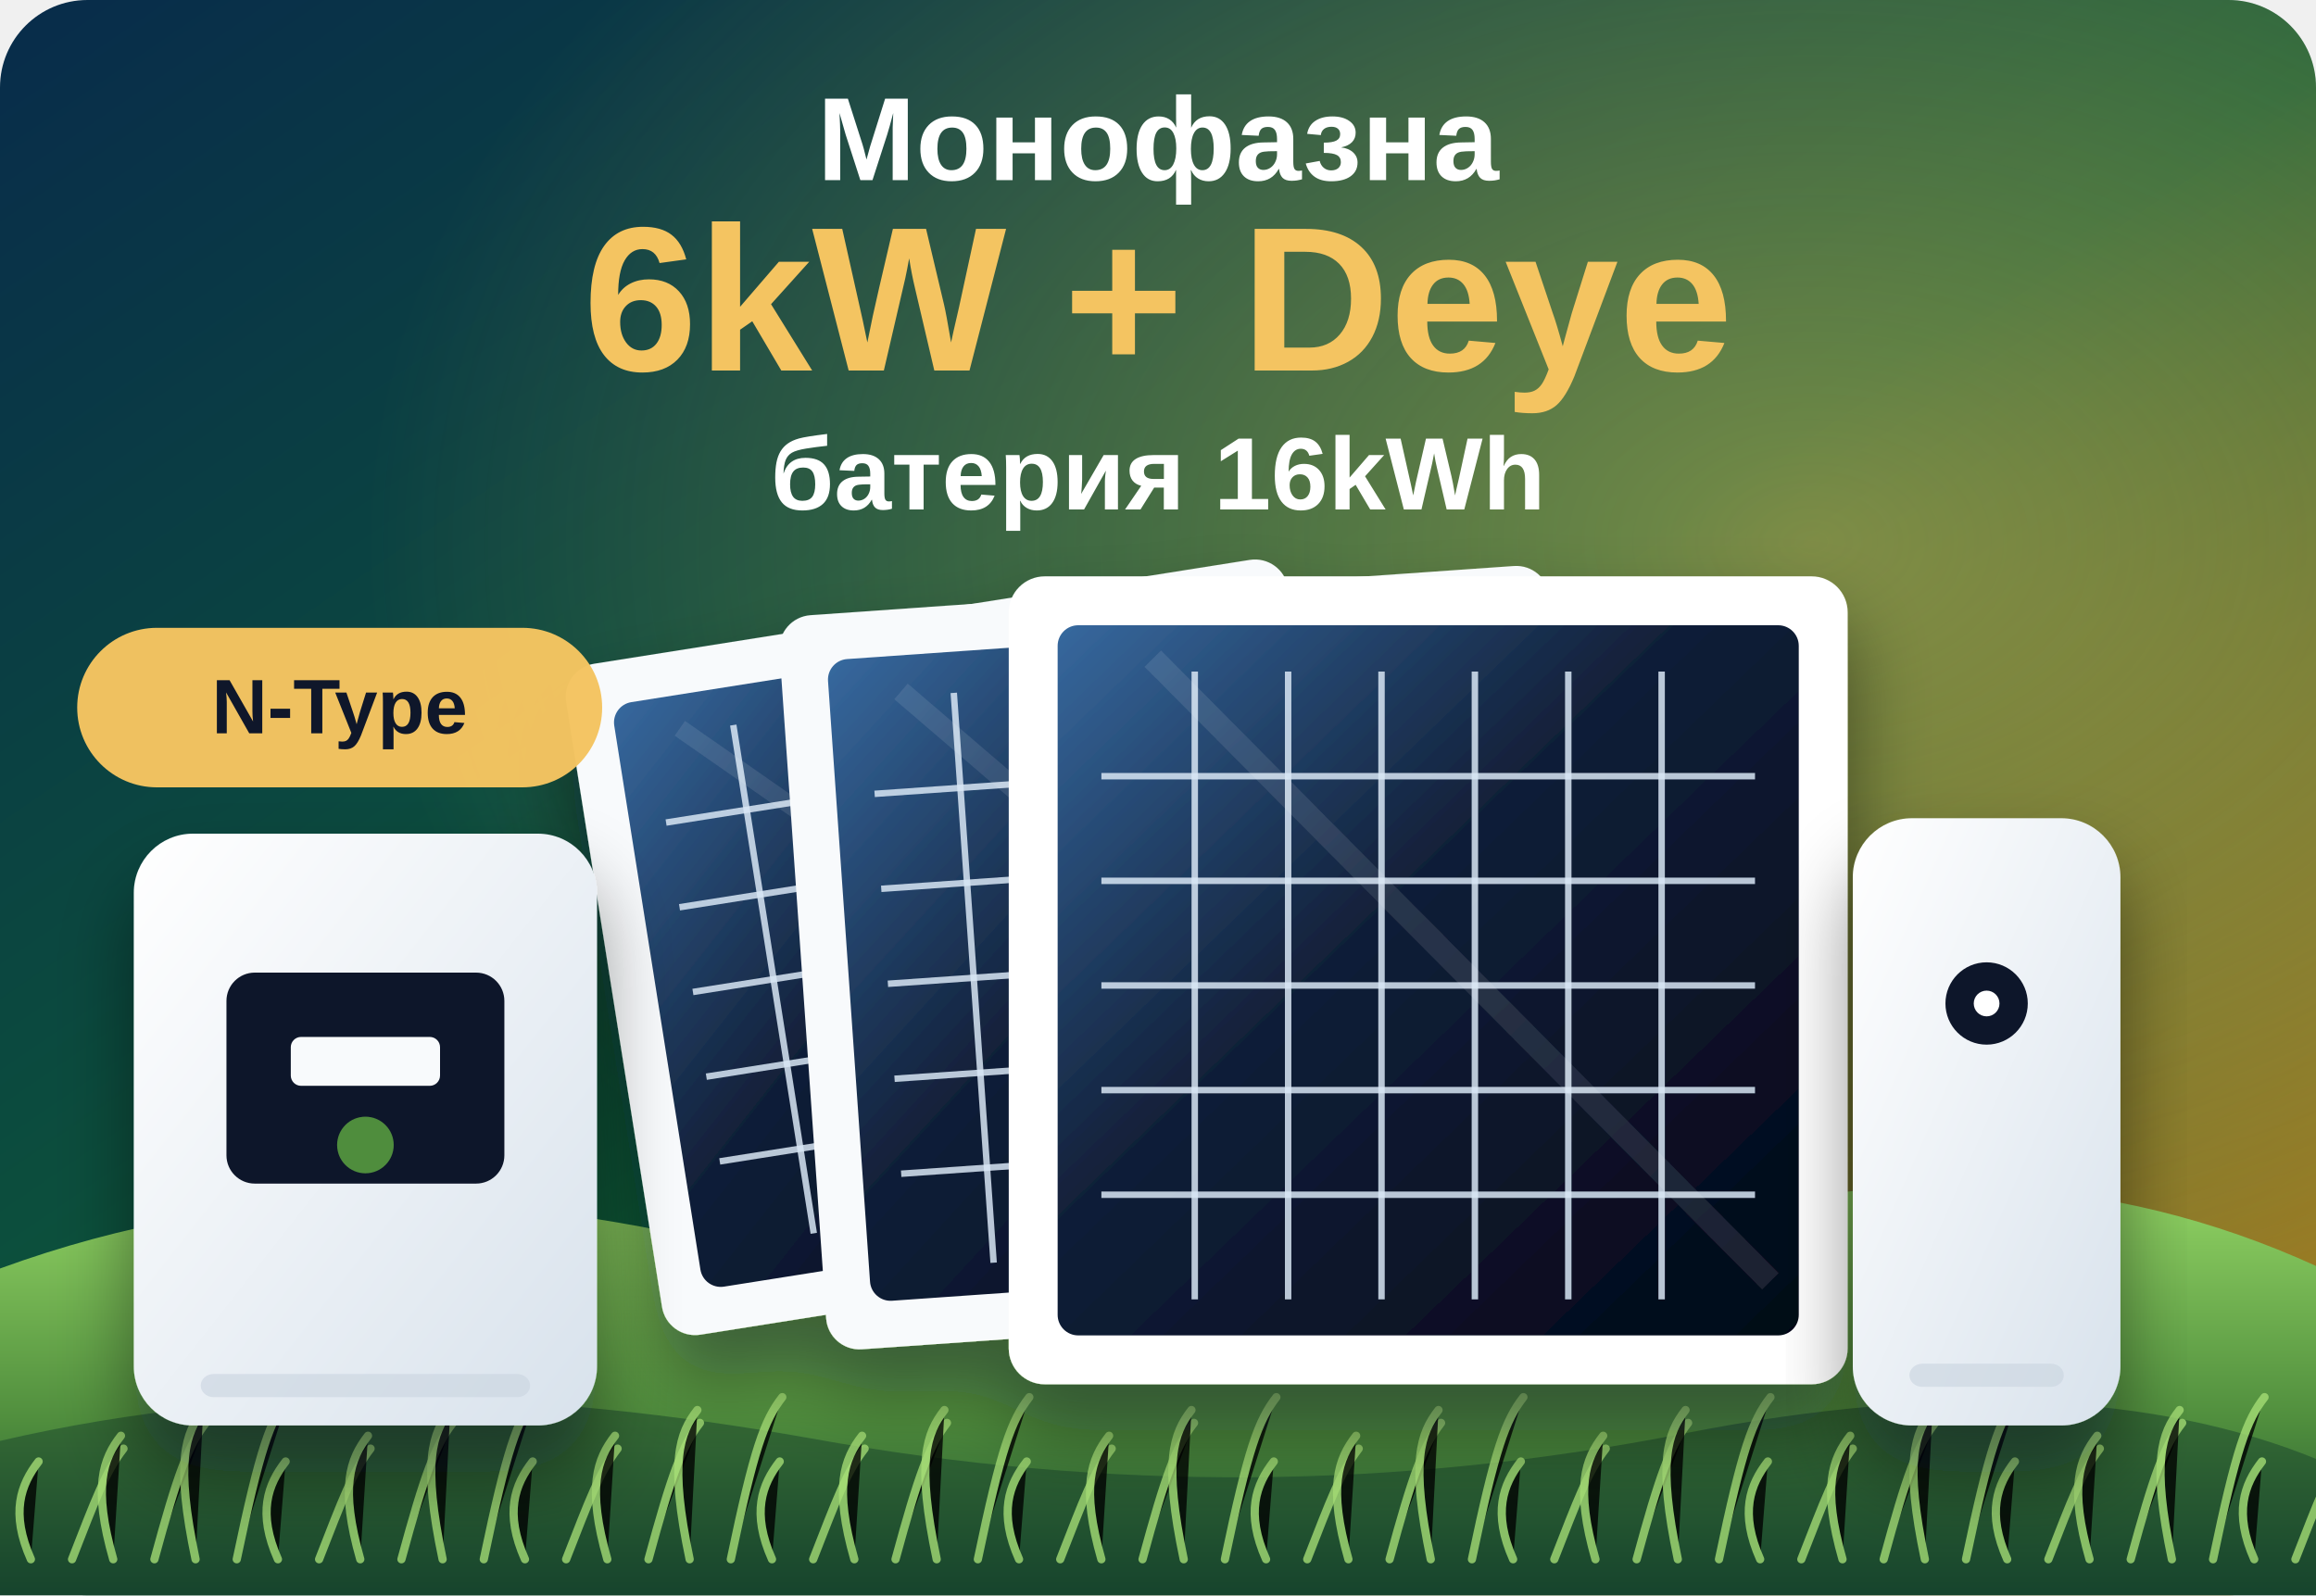
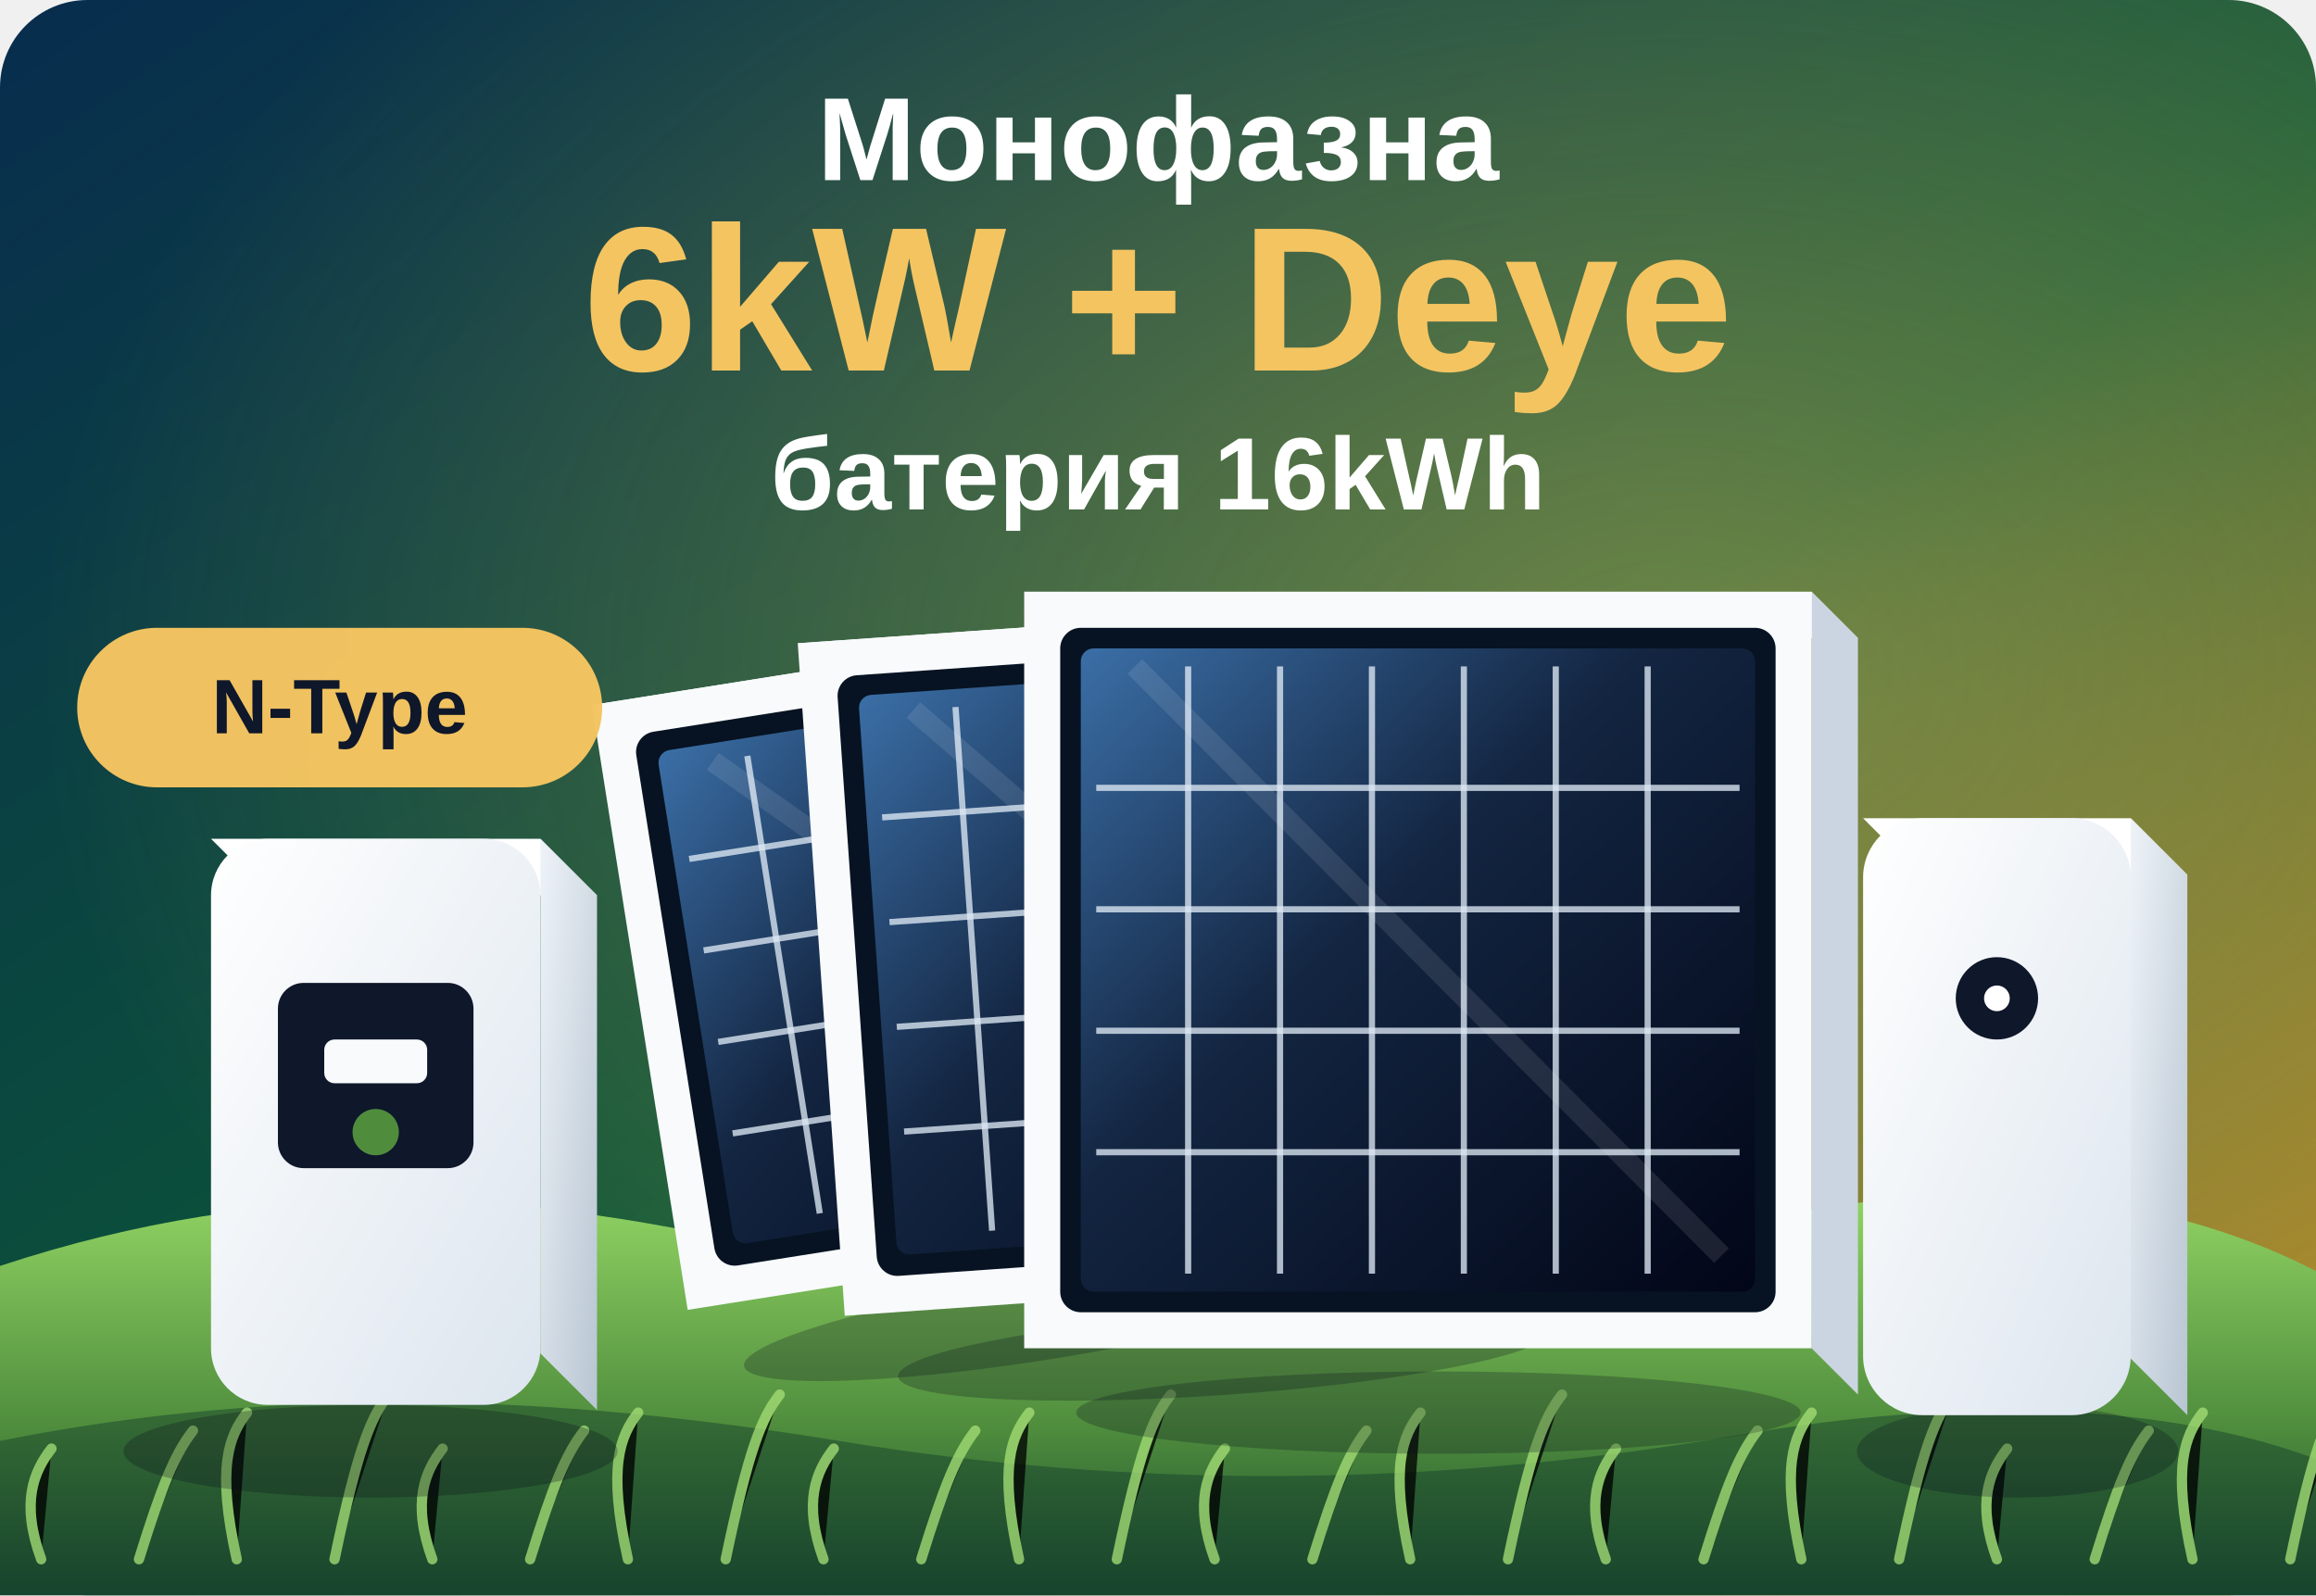
<svg xmlns="http://www.w3.org/2000/svg" width="900" height="620" viewBox="0 0 900 620" role="img" aria-label="Монофазна 6kW Deye 16kWh">
  <defs>
-     <linearGradient id="sky" x1="0" y1="0" x2="1" y2="1">
-       <stop offset="0" stop-color="#082B4B" />
-       <stop offset=".52" stop-color="#0D5A38" />
-       <stop offset="1" stop-color="#B47B18" />
+     <linearGradient id="bg" x1="0" y1="0" x2="1" y2="1">
+       <stop offset="0" stop-color="#082C4E" />
+       <stop offset=".55" stop-color="#0C5836" />
+       <stop offset="1" stop-color="#C38A22" />
    </linearGradient>
-     <radialGradient id="goldGlow" cx=".78" cy=".34" r=".62">
-       <stop offset="0" stop-color="#F7C75B" stop-opacity=".45" />
-       <stop offset="1" stop-color="#F7C75B" stop-opacity="0" />
+     <radialGradient id="warm" cx=".72" cy=".42" r=".7">
+       <stop offset="0" stop-color="#F5C45E" stop-opacity=".42" />
+       <stop offset="1" stop-color="#F5C45E" stop-opacity="0" />
    </radialGradient>
-     <linearGradient id="glass" x1="0" y1="0" x2="1" y2="1">
-       <stop offset="0" stop-color="#37699F" />
-       <stop offset=".42" stop-color="#111F38" />
+     <linearGradient id="panelGlass" x1="0" y1="0" x2="1" y2="1">
+       <stop offset="0" stop-color="#3B6FA7" />
+       <stop offset=".42" stop-color="#132541" />
      <stop offset="1" stop-color="#020617" />
    </linearGradient>
-     <linearGradient id="device" x1="0" y1="0" x2="1" y2="1">
+     <linearGradient id="deviceFront" x1="0" y1="0" x2="1" y2="1">
      <stop offset="0" stop-color="#FFFFFF" />
-       <stop offset="1" stop-color="#D8E2EC" />
+       <stop offset="1" stop-color="#DCE5EE" />
+     </linearGradient>
+     <linearGradient id="deviceSide" x1="0" y1="0" x2="1" y2="1">
+       <stop offset="0" stop-color="#EEF3F8" />
+       <stop offset="1" stop-color="#B8C5D2" />
    </linearGradient>
    <linearGradient id="grass" x1="0" y1="0" x2="0" y2="1">
      <stop offset="0" stop-color="#91D363" />
      <stop offset=".58" stop-color="#4F8D3D" />
      <stop offset="1" stop-color="#17482F" />
    </linearGradient>
-     <filter id="shadow" x="-25%" y="-25%" width="150%" height="160%">
-       <feDropShadow dx="0" dy="18" stdDeviation="15" flood-color="#020617" flood-opacity=".45" />
-     </filter>
  </defs>
-   <rect width="900" height="620" rx="34" fill="url(#sky)" />
-   <rect width="900" height="620" rx="34" fill="url(#goldGlow)" />
-   <path class="offer-grass" d="M0 493c96 -35 190 -33 300 -5 125 31 219 28 333 -7 100 -31 188 -25 267 11v128H0z" fill="url(#grass)" />
-   <path class="offer-grass" d="M0 560c103 -24 208 -20 315 -1 116 21 228 20 340 -2 102 -20 184 -15 245 10v53H0z" fill="#143F2A" opacity=".48" />
-   <path d="M12 606c-8 -18 -4 -29 3 -38" stroke="#A6DF76" stroke-width="3.2" stroke-linecap="round" opacity=".78" />
-   <path d="M28 606c9 -23 13 -34 20 -43" stroke="#A6DF76" stroke-width="3.2" stroke-linecap="round" opacity=".78" />
-   <path d="M44 606c-8 -28 -4 -39 3 -48" stroke="#A6DF76" stroke-width="3.2" stroke-linecap="round" opacity=".78" />
-   <path d="M60 606c9 -33 13 -44 20 -53" stroke="#A6DF76" stroke-width="3.2" stroke-linecap="round" opacity=".78" />
-   <path d="M76 606c-8 -38 -4 -49 3 -58" stroke="#A6DF76" stroke-width="3.2" stroke-linecap="round" opacity=".78" />
-   <path d="M92 606c9 -43 13 -54 20 -63" stroke="#A6DF76" stroke-width="3.2" stroke-linecap="round" opacity=".78" />
-   <path d="M108 606c-8 -18 -4 -29 3 -38" stroke="#A6DF76" stroke-width="3.2" stroke-linecap="round" opacity=".78" />
-   <path d="M124 606c9 -23 13 -34 20 -43" stroke="#A6DF76" stroke-width="3.2" stroke-linecap="round" opacity=".78" />
-   <path d="M140 606c-8 -28 -4 -39 3 -48" stroke="#A6DF76" stroke-width="3.2" stroke-linecap="round" opacity=".78" />
-   <path d="M156 606c9 -33 13 -44 20 -53" stroke="#A6DF76" stroke-width="3.2" stroke-linecap="round" opacity=".78" />
-   <path d="M172 606c-8 -38 -4 -49 3 -58" stroke="#A6DF76" stroke-width="3.2" stroke-linecap="round" opacity=".78" />
-   <path d="M188 606c9 -43 13 -54 20 -63" stroke="#A6DF76" stroke-width="3.2" stroke-linecap="round" opacity=".78" />
-   <path d="M204 606c-8 -18 -4 -29 3 -38" stroke="#A6DF76" stroke-width="3.2" stroke-linecap="round" opacity=".78" />
-   <path d="M220 606c9 -23 13 -34 20 -43" stroke="#A6DF76" stroke-width="3.2" stroke-linecap="round" opacity=".78" />
-   <path d="M236 606c-8 -28 -4 -39 3 -48" stroke="#A6DF76" stroke-width="3.2" stroke-linecap="round" opacity=".78" />
-   <path d="M252 606c9 -33 13 -44 20 -53" stroke="#A6DF76" stroke-width="3.2" stroke-linecap="round" opacity=".78" />
-   <path d="M268 606c-8 -38 -4 -49 3 -58" stroke="#A6DF76" stroke-width="3.2" stroke-linecap="round" opacity=".78" />
-   <path d="M284 606c9 -43 13 -54 20 -63" stroke="#A6DF76" stroke-width="3.2" stroke-linecap="round" opacity=".78" />
-   <path d="M300 606c-8 -18 -4 -29 3 -38" stroke="#A6DF76" stroke-width="3.2" stroke-linecap="round" opacity=".78" />
-   <path d="M316 606c9 -23 13 -34 20 -43" stroke="#A6DF76" stroke-width="3.2" stroke-linecap="round" opacity=".78" />
-   <path d="M332 606c-8 -28 -4 -39 3 -48" stroke="#A6DF76" stroke-width="3.2" stroke-linecap="round" opacity=".78" />
-   <path d="M348 606c9 -33 13 -44 20 -53" stroke="#A6DF76" stroke-width="3.2" stroke-linecap="round" opacity=".78" />
-   <path d="M364 606c-8 -38 -4 -49 3 -58" stroke="#A6DF76" stroke-width="3.2" stroke-linecap="round" opacity=".78" />
-   <path d="M380 606c9 -43 13 -54 20 -63" stroke="#A6DF76" stroke-width="3.2" stroke-linecap="round" opacity=".78" />
-   <path d="M396 606c-8 -18 -4 -29 3 -38" stroke="#A6DF76" stroke-width="3.2" stroke-linecap="round" opacity=".78" />
-   <path d="M412 606c9 -23 13 -34 20 -43" stroke="#A6DF76" stroke-width="3.2" stroke-linecap="round" opacity=".78" />
-   <path d="M428 606c-8 -28 -4 -39 3 -48" stroke="#A6DF76" stroke-width="3.2" stroke-linecap="round" opacity=".78" />
-   <path d="M444 606c9 -33 13 -44 20 -53" stroke="#A6DF76" stroke-width="3.2" stroke-linecap="round" opacity=".78" />
-   <path d="M460 606c-8 -38 -4 -49 3 -58" stroke="#A6DF76" stroke-width="3.2" stroke-linecap="round" opacity=".78" />
-   <path d="M476 606c9 -43 13 -54 20 -63" stroke="#A6DF76" stroke-width="3.2" stroke-linecap="round" opacity=".78" />
-   <path d="M492 606c-8 -18 -4 -29 3 -38" stroke="#A6DF76" stroke-width="3.2" stroke-linecap="round" opacity=".78" />
-   <path d="M508 606c9 -23 13 -34 20 -43" stroke="#A6DF76" stroke-width="3.2" stroke-linecap="round" opacity=".78" />
-   <path d="M524 606c-8 -28 -4 -39 3 -48" stroke="#A6DF76" stroke-width="3.2" stroke-linecap="round" opacity=".78" />
-   <path d="M540 606c9 -33 13 -44 20 -53" stroke="#A6DF76" stroke-width="3.2" stroke-linecap="round" opacity=".78" />
-   <path d="M556 606c-8 -38 -4 -49 3 -58" stroke="#A6DF76" stroke-width="3.2" stroke-linecap="round" opacity=".78" />
-   <path d="M572 606c9 -43 13 -54 20 -63" stroke="#A6DF76" stroke-width="3.2" stroke-linecap="round" opacity=".78" />
-   <path d="M588 606c-8 -18 -4 -29 3 -38" stroke="#A6DF76" stroke-width="3.2" stroke-linecap="round" opacity=".78" />
-   <path d="M604 606c9 -23 13 -34 20 -43" stroke="#A6DF76" stroke-width="3.2" stroke-linecap="round" opacity=".78" />
-   <path d="M620 606c-8 -28 -4 -39 3 -48" stroke="#A6DF76" stroke-width="3.2" stroke-linecap="round" opacity=".78" />
-   <path d="M636 606c9 -33 13 -44 20 -53" stroke="#A6DF76" stroke-width="3.2" stroke-linecap="round" opacity=".78" />
-   <path d="M652 606c-8 -38 -4 -49 3 -58" stroke="#A6DF76" stroke-width="3.2" stroke-linecap="round" opacity=".78" />
-   <path d="M668 606c9 -43 13 -54 20 -63" stroke="#A6DF76" stroke-width="3.2" stroke-linecap="round" opacity=".78" />
-   <path d="M684 606c-8 -18 -4 -29 3 -38" stroke="#A6DF76" stroke-width="3.2" stroke-linecap="round" opacity=".78" />
-   <path d="M700 606c9 -23 13 -34 20 -43" stroke="#A6DF76" stroke-width="3.2" stroke-linecap="round" opacity=".78" />
-   <path d="M716 606c-8 -28 -4 -39 3 -48" stroke="#A6DF76" stroke-width="3.2" stroke-linecap="round" opacity=".78" />
-   <path d="M732 606c9 -33 13 -44 20 -53" stroke="#A6DF76" stroke-width="3.2" stroke-linecap="round" opacity=".78" />
-   <path d="M748 606c-8 -38 -4 -49 3 -58" stroke="#A6DF76" stroke-width="3.2" stroke-linecap="round" opacity=".78" />
-   <path d="M764 606c9 -43 13 -54 20 -63" stroke="#A6DF76" stroke-width="3.2" stroke-linecap="round" opacity=".78" />
-   <path d="M780 606c-8 -18 -4 -29 3 -38" stroke="#A6DF76" stroke-width="3.2" stroke-linecap="round" opacity=".78" />
-   <path d="M796 606c9 -23 13 -34 20 -43" stroke="#A6DF76" stroke-width="3.2" stroke-linecap="round" opacity=".78" />
-   <path d="M812 606c-8 -28 -4 -39 3 -48" stroke="#A6DF76" stroke-width="3.2" stroke-linecap="round" opacity=".78" />
-   <path d="M828 606c9 -33 13 -44 20 -53" stroke="#A6DF76" stroke-width="3.2" stroke-linecap="round" opacity=".78" />
-   <path d="M844 606c-8 -38 -4 -49 3 -58" stroke="#A6DF76" stroke-width="3.2" stroke-linecap="round" opacity=".78" />
-   <path d="M860 606c9 -43 13 -54 20 -63" stroke="#A6DF76" stroke-width="3.2" stroke-linecap="round" opacity=".78" />
-   <path d="M876 606c-8 -18 -4 -29 3 -38" stroke="#A6DF76" stroke-width="3.2" stroke-linecap="round" opacity=".78" />
-   <path d="M892 606c9 -23 13 -34 20 -43" stroke="#A6DF76" stroke-width="3.2" stroke-linecap="round" opacity=".78" />
-   <path d="M908 606c-8 -28 -4 -39 3 -48" stroke="#A6DF76" stroke-width="3.2" stroke-linecap="round" opacity=".78" />
-   <path d="M924 606c9 -33 13 -44 20 -53" stroke="#A6DF76" stroke-width="3.2" stroke-linecap="round" opacity=".78" />
+   <rect width="900" height="620" rx="34" fill="url(#bg)" />
+   <rect width="900" height="620" rx="34" fill="url(#warm)" />
+   <path class="offer-grass" d="M0 492c106 -35 204 -31 310 -4 118 29 219 29 337 -5 102 -29 187 -23 253 11v126H0z" fill="url(#grass)" />
+   <path class="offer-grass" d="M0 560c110 -22 216 -18 326 0 115 19 232 18 348 -2 92 -16 169 -12 226 9v53H0z" fill="#143F2A" opacity=".48" />
+   <path d="M16 606c-8 -22 -3 -34 4 -43" stroke="#A6DF76" stroke-width="4" stroke-linecap="round" opacity=".76" />
+   <path d="M54 606c9 -29 14 -41 21 -50" stroke="#A6DF76" stroke-width="4" stroke-linecap="round" opacity=".76" />
+   <path d="M92 606c-8 -36 -3 -48 4 -57" stroke="#A6DF76" stroke-width="4" stroke-linecap="round" opacity=".76" />
+   <path d="M130 606c9 -43 14 -55 21 -64" stroke="#A6DF76" stroke-width="4" stroke-linecap="round" opacity=".76" />
+   <path d="M168 606c-8 -22 -3 -34 4 -43" stroke="#A6DF76" stroke-width="4" stroke-linecap="round" opacity=".76" />
+   <path d="M206 606c9 -29 14 -41 21 -50" stroke="#A6DF76" stroke-width="4" stroke-linecap="round" opacity=".76" />
+   <path d="M244 606c-8 -36 -3 -48 4 -57" stroke="#A6DF76" stroke-width="4" stroke-linecap="round" opacity=".76" />
+   <path d="M282 606c9 -43 14 -55 21 -64" stroke="#A6DF76" stroke-width="4" stroke-linecap="round" opacity=".76" />
+   <path d="M320 606c-8 -22 -3 -34 4 -43" stroke="#A6DF76" stroke-width="4" stroke-linecap="round" opacity=".76" />
+   <path d="M358 606c9 -29 14 -41 21 -50" stroke="#A6DF76" stroke-width="4" stroke-linecap="round" opacity=".76" />
+   <path d="M396 606c-8 -36 -3 -48 4 -57" stroke="#A6DF76" stroke-width="4" stroke-linecap="round" opacity=".76" />
+   <path d="M434 606c9 -43 14 -55 21 -64" stroke="#A6DF76" stroke-width="4" stroke-linecap="round" opacity=".76" />
+   <path d="M472 606c-8 -22 -3 -34 4 -43" stroke="#A6DF76" stroke-width="4" stroke-linecap="round" opacity=".76" />
+   <path d="M510 606c9 -29 14 -41 21 -50" stroke="#A6DF76" stroke-width="4" stroke-linecap="round" opacity=".76" />
+   <path d="M548 606c-8 -36 -3 -48 4 -57" stroke="#A6DF76" stroke-width="4" stroke-linecap="round" opacity=".76" />
+   <path d="M586 606c9 -43 14 -55 21 -64" stroke="#A6DF76" stroke-width="4" stroke-linecap="round" opacity=".76" />
+   <path d="M624 606c-8 -22 -3 -34 4 -43" stroke="#A6DF76" stroke-width="4" stroke-linecap="round" opacity=".76" />
+   <path d="M662 606c9 -29 14 -41 21 -50" stroke="#A6DF76" stroke-width="4" stroke-linecap="round" opacity=".76" />
+   <path d="M700 606c-8 -36 -3 -48 4 -57" stroke="#A6DF76" stroke-width="4" stroke-linecap="round" opacity=".76" />
+   <path d="M738 606c9 -43 14 -55 21 -64" stroke="#A6DF76" stroke-width="4" stroke-linecap="round" opacity=".76" />
+   <path d="M776 606c-8 -22 -3 -34 4 -43" stroke="#A6DF76" stroke-width="4" stroke-linecap="round" opacity=".76" />
+   <path d="M814 606c9 -29 14 -41 21 -50" stroke="#A6DF76" stroke-width="4" stroke-linecap="round" opacity=".76" />
+   <path d="M852 606c-8 -36 -3 -48 4 -57" stroke="#A6DF76" stroke-width="4" stroke-linecap="round" opacity=".76" />
+   <path d="M890 606c9 -43 14 -55 21 -64" stroke="#A6DF76" stroke-width="4" stroke-linecap="round" opacity=".76" />
  <g font-family="Arial, sans-serif" text-anchor="middle">
    <text x="450" y="70" font-size="46" font-weight="900" fill="#FFFFFF">Монофазна</text>
    <text x="450" y="144" font-size="80" font-weight="900" fill="#F4C461">6kW + Deye</text>
    <text x="450" y="198" font-size="40" font-weight="900" fill="#FFFFFF">батерия 16kWh</text>
  </g>
-   <g class="solar-module" filter="url(#shadow)">
-     <g transform="translate(218 260) rotate(-9)">
-       <rect width="284" height="264" rx="13" fill="#F8FAFC" />
-       <rect x="17" y="17" width="250" height="230" rx="8" fill="url(#glass)" />
-       <line x1="62.714" y1="32" x2="62.714" y2="232" stroke="#D9E7F5" stroke-width="2.5" opacity=".84" />
-       <line x1="94.429" y1="32" x2="94.429" y2="232" stroke="#D9E7F5" stroke-width="2.5" opacity=".84" />
-       <line x1="126.143" y1="32" x2="126.143" y2="232" stroke="#D9E7F5" stroke-width="2.5" opacity=".84" />
-       <line x1="157.857" y1="32" x2="157.857" y2="232" stroke="#D9E7F5" stroke-width="2.5" opacity=".84" />
-       <line x1="189.571" y1="32" x2="189.571" y2="232" stroke="#D9E7F5" stroke-width="2.5" opacity=".84" />
-       <line x1="221.286" y1="32" x2="221.286" y2="232" stroke="#D9E7F5" stroke-width="2.5" opacity=".84" />
-       <line x1="31" y1="65.333" x2="253" y2="65.333" stroke="#D9E7F5" stroke-width="2.5" opacity=".84" />
-       <line x1="31" y1="98.667" x2="253" y2="98.667" stroke="#D9E7F5" stroke-width="2.5" opacity=".84" />
-       <line x1="31" y1="132" x2="253" y2="132" stroke="#D9E7F5" stroke-width="2.5" opacity=".84" />
-       <line x1="31" y1="165.333" x2="253" y2="165.333" stroke="#D9E7F5" stroke-width="2.5" opacity=".84" />
-       <line x1="31" y1="198.667" x2="253" y2="198.667" stroke="#D9E7F5" stroke-width="2.5" opacity=".84" />
-       <path d="M42 30L248 228" stroke="#FFFFFF" stroke-width="7" opacity=".1" />
+   <g class="solar-module">
+     <g class="panel-3d" transform="translate(230 274) rotate(-9)">
+       <ellipse cx="136" cy="263" rx="117.76" ry="16" fill="#020617" opacity=".24" />
+       <polygon points="18,18 274,18 256,0 0,0" fill="#FFFFFF" />
+       <polygon points="256,0 274,18 274,256 256,238" fill="#CBD5E1" />
+       <polygon points="0,0 256,0 256,238 0,238" fill="#F8FAFC" />
+       <rect x="14" y="14" width="228" height="210" rx="8" fill="#071322" />
+       <rect x="22" y="22" width="212" height="194" rx="5" fill="url(#panelGlass)" />
+       <line x1="56.571" y1="29" x2="56.571" y2="209" stroke="#DCE8F4" stroke-width="2.4" opacity=".78" />
+       <line x1="85.143" y1="29" x2="85.143" y2="209" stroke="#DCE8F4" stroke-width="2.4" opacity=".78" />
+       <line x1="113.714" y1="29" x2="113.714" y2="209" stroke="#DCE8F4" stroke-width="2.4" opacity=".78" />
+       <line x1="142.286" y1="29" x2="142.286" y2="209" stroke="#DCE8F4" stroke-width="2.4" opacity=".78" />
+       <line x1="170.857" y1="29" x2="170.857" y2="209" stroke="#DCE8F4" stroke-width="2.4" opacity=".78" />
+       <line x1="199.429" y1="29" x2="199.429" y2="209" stroke="#DCE8F4" stroke-width="2.4" opacity=".78" />
+       <line x1="28" y1="65" x2="228" y2="65" stroke="#DCE8F4" stroke-width="2.4" opacity=".78" />
+       <line x1="28" y1="101" x2="228" y2="101" stroke="#DCE8F4" stroke-width="2.4" opacity=".78" />
+       <line x1="28" y1="137" x2="228" y2="137" stroke="#DCE8F4" stroke-width="2.4" opacity=".78" />
+       <line x1="28" y1="173" x2="228" y2="173" stroke="#DCE8F4" stroke-width="2.4" opacity=".78" />
+       <path d="M43 29L221 202" stroke="#FFFFFF" stroke-width="8" opacity=".1" />
    </g>
-     <g transform="translate(302 240) rotate(-4)">
-       <rect width="300" height="286" rx="13" fill="#F8FAFC" />
-       <rect x="18" y="18" width="264" height="250" rx="8" fill="url(#glass)" />
-       <line x1="66.429" y1="34" x2="66.429" y2="256" stroke="#D9E7F5" stroke-width="2.5" opacity=".84" />
-       <line x1="99.857" y1="34" x2="99.857" y2="256" stroke="#D9E7F5" stroke-width="2.5" opacity=".84" />
-       <line x1="133.286" y1="34" x2="133.286" y2="256" stroke="#D9E7F5" stroke-width="2.5" opacity=".84" />
-       <line x1="166.714" y1="34" x2="166.714" y2="256" stroke="#D9E7F5" stroke-width="2.5" opacity=".84" />
-       <line x1="200.143" y1="34" x2="200.143" y2="256" stroke="#D9E7F5" stroke-width="2.5" opacity=".84" />
-       <line x1="233.571" y1="34" x2="233.571" y2="256" stroke="#D9E7F5" stroke-width="2.5" opacity=".84" />
-       <line x1="33" y1="71" x2="267" y2="71" stroke="#D9E7F5" stroke-width="2.5" opacity=".84" />
-       <line x1="33" y1="108" x2="267" y2="108" stroke="#D9E7F5" stroke-width="2.5" opacity=".84" />
-       <line x1="33" y1="145" x2="267" y2="145" stroke="#D9E7F5" stroke-width="2.5" opacity=".84" />
-       <line x1="33" y1="182" x2="267" y2="182" stroke="#D9E7F5" stroke-width="2.5" opacity=".84" />
-       <line x1="33" y1="219" x2="267" y2="219" stroke="#D9E7F5" stroke-width="2.5" opacity=".84" />
-       <path d="M46 32L263 246" stroke="#FFFFFF" stroke-width="8" opacity=".1" />
+     <g class="panel-3d" transform="translate(310 250) rotate(-4)">
+       <ellipse cx="146" cy="287" rx="126.96" ry="16" fill="#020617" opacity=".24" />
+       <polygon points="18,18 294,18 276,0 0,0" fill="#FFFFFF" />
+       <polygon points="276,0 294,18 294,280 276,262" fill="#CBD5E1" />
+       <polygon points="0,0 276,0 276,262 0,262" fill="#F8FAFC" />
+       <rect x="14" y="14" width="248" height="234" rx="8" fill="#071322" />
+       <rect x="22" y="22" width="232" height="218" rx="5" fill="url(#panelGlass)" />
+       <line x1="59.429" y1="29" x2="59.429" y2="233" stroke="#DCE8F4" stroke-width="2.4" opacity=".78" />
+       <line x1="90.857" y1="29" x2="90.857" y2="233" stroke="#DCE8F4" stroke-width="2.4" opacity=".78" />
+       <line x1="122.286" y1="29" x2="122.286" y2="233" stroke="#DCE8F4" stroke-width="2.4" opacity=".78" />
+       <line x1="153.714" y1="29" x2="153.714" y2="233" stroke="#DCE8F4" stroke-width="2.4" opacity=".78" />
+       <line x1="185.143" y1="29" x2="185.143" y2="233" stroke="#DCE8F4" stroke-width="2.4" opacity=".78" />
+       <line x1="216.571" y1="29" x2="216.571" y2="233" stroke="#DCE8F4" stroke-width="2.4" opacity=".78" />
+       <line x1="28" y1="69.8" x2="248" y2="69.8" stroke="#DCE8F4" stroke-width="2.4" opacity=".78" />
+       <line x1="28" y1="110.6" x2="248" y2="110.6" stroke="#DCE8F4" stroke-width="2.4" opacity=".78" />
+       <line x1="28" y1="151.4" x2="248" y2="151.4" stroke="#DCE8F4" stroke-width="2.4" opacity=".78" />
+       <line x1="28" y1="192.2" x2="248" y2="192.2" stroke="#DCE8F4" stroke-width="2.4" opacity=".78" />
+       <path d="M43 29L241 226" stroke="#FFFFFF" stroke-width="8" opacity=".1" />
    </g>
-     <g transform="translate(392 224)">
-       <rect width="326" height="314" rx="14" fill="#FFFFFF" />
-       <rect x="19" y="19" width="288" height="276" rx="8" fill="url(#glass)" />
-       <line x1="72.286" y1="37" x2="72.286" y2="281" stroke="#D9E7F5" stroke-width="2.5" opacity=".84" />
-       <line x1="108.571" y1="37" x2="108.571" y2="281" stroke="#D9E7F5" stroke-width="2.5" opacity=".84" />
-       <line x1="144.857" y1="37" x2="144.857" y2="281" stroke="#D9E7F5" stroke-width="2.5" opacity=".84" />
-       <line x1="181.143" y1="37" x2="181.143" y2="281" stroke="#D9E7F5" stroke-width="2.5" opacity=".84" />
-       <line x1="217.429" y1="37" x2="217.429" y2="281" stroke="#D9E7F5" stroke-width="2.5" opacity=".84" />
-       <line x1="253.714" y1="37" x2="253.714" y2="281" stroke="#D9E7F5" stroke-width="2.5" opacity=".84" />
-       <line x1="36" y1="77.667" x2="290" y2="77.667" stroke="#D9E7F5" stroke-width="2.5" opacity=".84" />
-       <line x1="36" y1="118.333" x2="290" y2="118.333" stroke="#D9E7F5" stroke-width="2.5" opacity=".84" />
-       <line x1="36" y1="159" x2="290" y2="159" stroke="#D9E7F5" stroke-width="2.5" opacity=".84" />
-       <line x1="36" y1="199.667" x2="290" y2="199.667" stroke="#D9E7F5" stroke-width="2.5" opacity=".84" />
-       <line x1="36" y1="240.333" x2="290" y2="240.333" stroke="#D9E7F5" stroke-width="2.5" opacity=".84" />
-       <path d="M56 32L296 274" stroke="#FFFFFF" stroke-width="9" opacity=".1" />
+     <g class="panel-3d" transform="translate(398 230) rotate(0)">
+       <ellipse cx="161" cy="319" rx="140.76" ry="16" fill="#020617" opacity=".24" />
+       <polygon points="18,18 324,18 306,0 0,0" fill="#FFFFFF" />
+       <polygon points="306,0 324,18 324,312 306,294" fill="#CBD5E1" />
+       <polygon points="0,0 306,0 306,294 0,294" fill="#F8FAFC" />
+       <rect x="14" y="14" width="278" height="266" rx="8" fill="#071322" />
+       <rect x="22" y="22" width="262" height="250" rx="5" fill="url(#panelGlass)" />
+       <line x1="63.714" y1="29" x2="63.714" y2="265" stroke="#DCE8F4" stroke-width="2.4" opacity=".78" />
+       <line x1="99.429" y1="29" x2="99.429" y2="265" stroke="#DCE8F4" stroke-width="2.4" opacity=".78" />
+       <line x1="135.143" y1="29" x2="135.143" y2="265" stroke="#DCE8F4" stroke-width="2.4" opacity=".78" />
+       <line x1="170.857" y1="29" x2="170.857" y2="265" stroke="#DCE8F4" stroke-width="2.4" opacity=".78" />
+       <line x1="206.571" y1="29" x2="206.571" y2="265" stroke="#DCE8F4" stroke-width="2.4" opacity=".78" />
+       <line x1="242.286" y1="29" x2="242.286" y2="265" stroke="#DCE8F4" stroke-width="2.4" opacity=".78" />
+       <line x1="28" y1="76.2" x2="278" y2="76.2" stroke="#DCE8F4" stroke-width="2.4" opacity=".78" />
+       <line x1="28" y1="123.4" x2="278" y2="123.4" stroke="#DCE8F4" stroke-width="2.4" opacity=".78" />
+       <line x1="28" y1="170.6" x2="278" y2="170.6" stroke="#DCE8F4" stroke-width="2.4" opacity=".78" />
+       <line x1="28" y1="217.8" x2="278" y2="217.8" stroke="#DCE8F4" stroke-width="2.4" opacity=".78" />
+       <path d="M43 29L271 258" stroke="#FFFFFF" stroke-width="8" opacity=".1" />
    </g>
  </g>
-   <g class="hero-product" filter="url(#shadow)">
-     <rect x="52" y="324" width="180" height="230" rx="23" fill="url(#device)" />
-     <rect x="88" y="378" width="108" height="82" rx="11" fill="#0F172A" />
-     <rect x="113" y="403" width="58" height="19" rx="4" fill="#F8FAFC" />
-     <circle cx="142" cy="445" r="11" fill="#4F8D3D" />
-     <rect x="78" y="534" width="128" height="9" rx="5" fill="#CBD5E1" opacity=".65" />
+   <g class="hero-product">
+     <g class="inverter-3d">
+       <ellipse cx="144" cy="564" rx="96" ry="18" fill="#020617" opacity=".26" />
+       <polygon points="82,326 210,326 232,348 104,348" fill="#FFFFFF" />
+       <polygon points="210,326 232,348 232,548 210,526" fill="url(#deviceSide)" />
+       <rect x="82" y="326" width="128" height="220" rx="22" fill="url(#deviceFront)" />
+       <rect x="108" y="382" width="76" height="72" rx="10" fill="#0F172A" />
+       <rect x="126" y="404" width="40" height="17" rx="4" fill="#F8FAFC" />
+       <circle cx="146" cy="440" r="9" fill="#4F8D3D" />
+     </g>
  </g>
-   <g class="hero-product" filter="url(#shadow)">
-     <rect x="720" y="318" width="104" height="236" rx="23" fill="url(#device)" />
-     <circle cx="772" cy="390" r="16" fill="#0F172A" />
-     <circle cx="772" cy="390" r="5" fill="#FFFFFF" />
-     <rect x="742" y="530" width="60" height="9" rx="5" fill="#CBD5E1" opacity=".65" />
+   <g class="hero-product">
+     <g class="battery-3d">
+       <ellipse cx="784" cy="564" rx="62.4" ry="18" fill="#020617" opacity=".24" />
+       <polygon points="724,318 828,318 850,340 746,340" fill="#FFFFFF" />
+       <polygon points="828,318 850,340 850,550 828,528" fill="url(#deviceSide)" />
+       <rect x="724" y="318" width="104" height="232" rx="23" fill="url(#deviceFront)" />
+       <circle cx="776" cy="388" r="16" fill="#0F172A" />
+       <circle cx="776" cy="388" r="5" fill="#FFFFFF" />
+     </g>
  </g>
  <g transform="translate(30 244)">
    <rect width="204" height="62" rx="31" fill="#F4C461" opacity=".98" />
    <text x="102" y="41" text-anchor="middle" font-family="Arial, sans-serif" font-size="30" font-weight="900" fill="#0F172A">N-Type</text>
  </g>
</svg>
